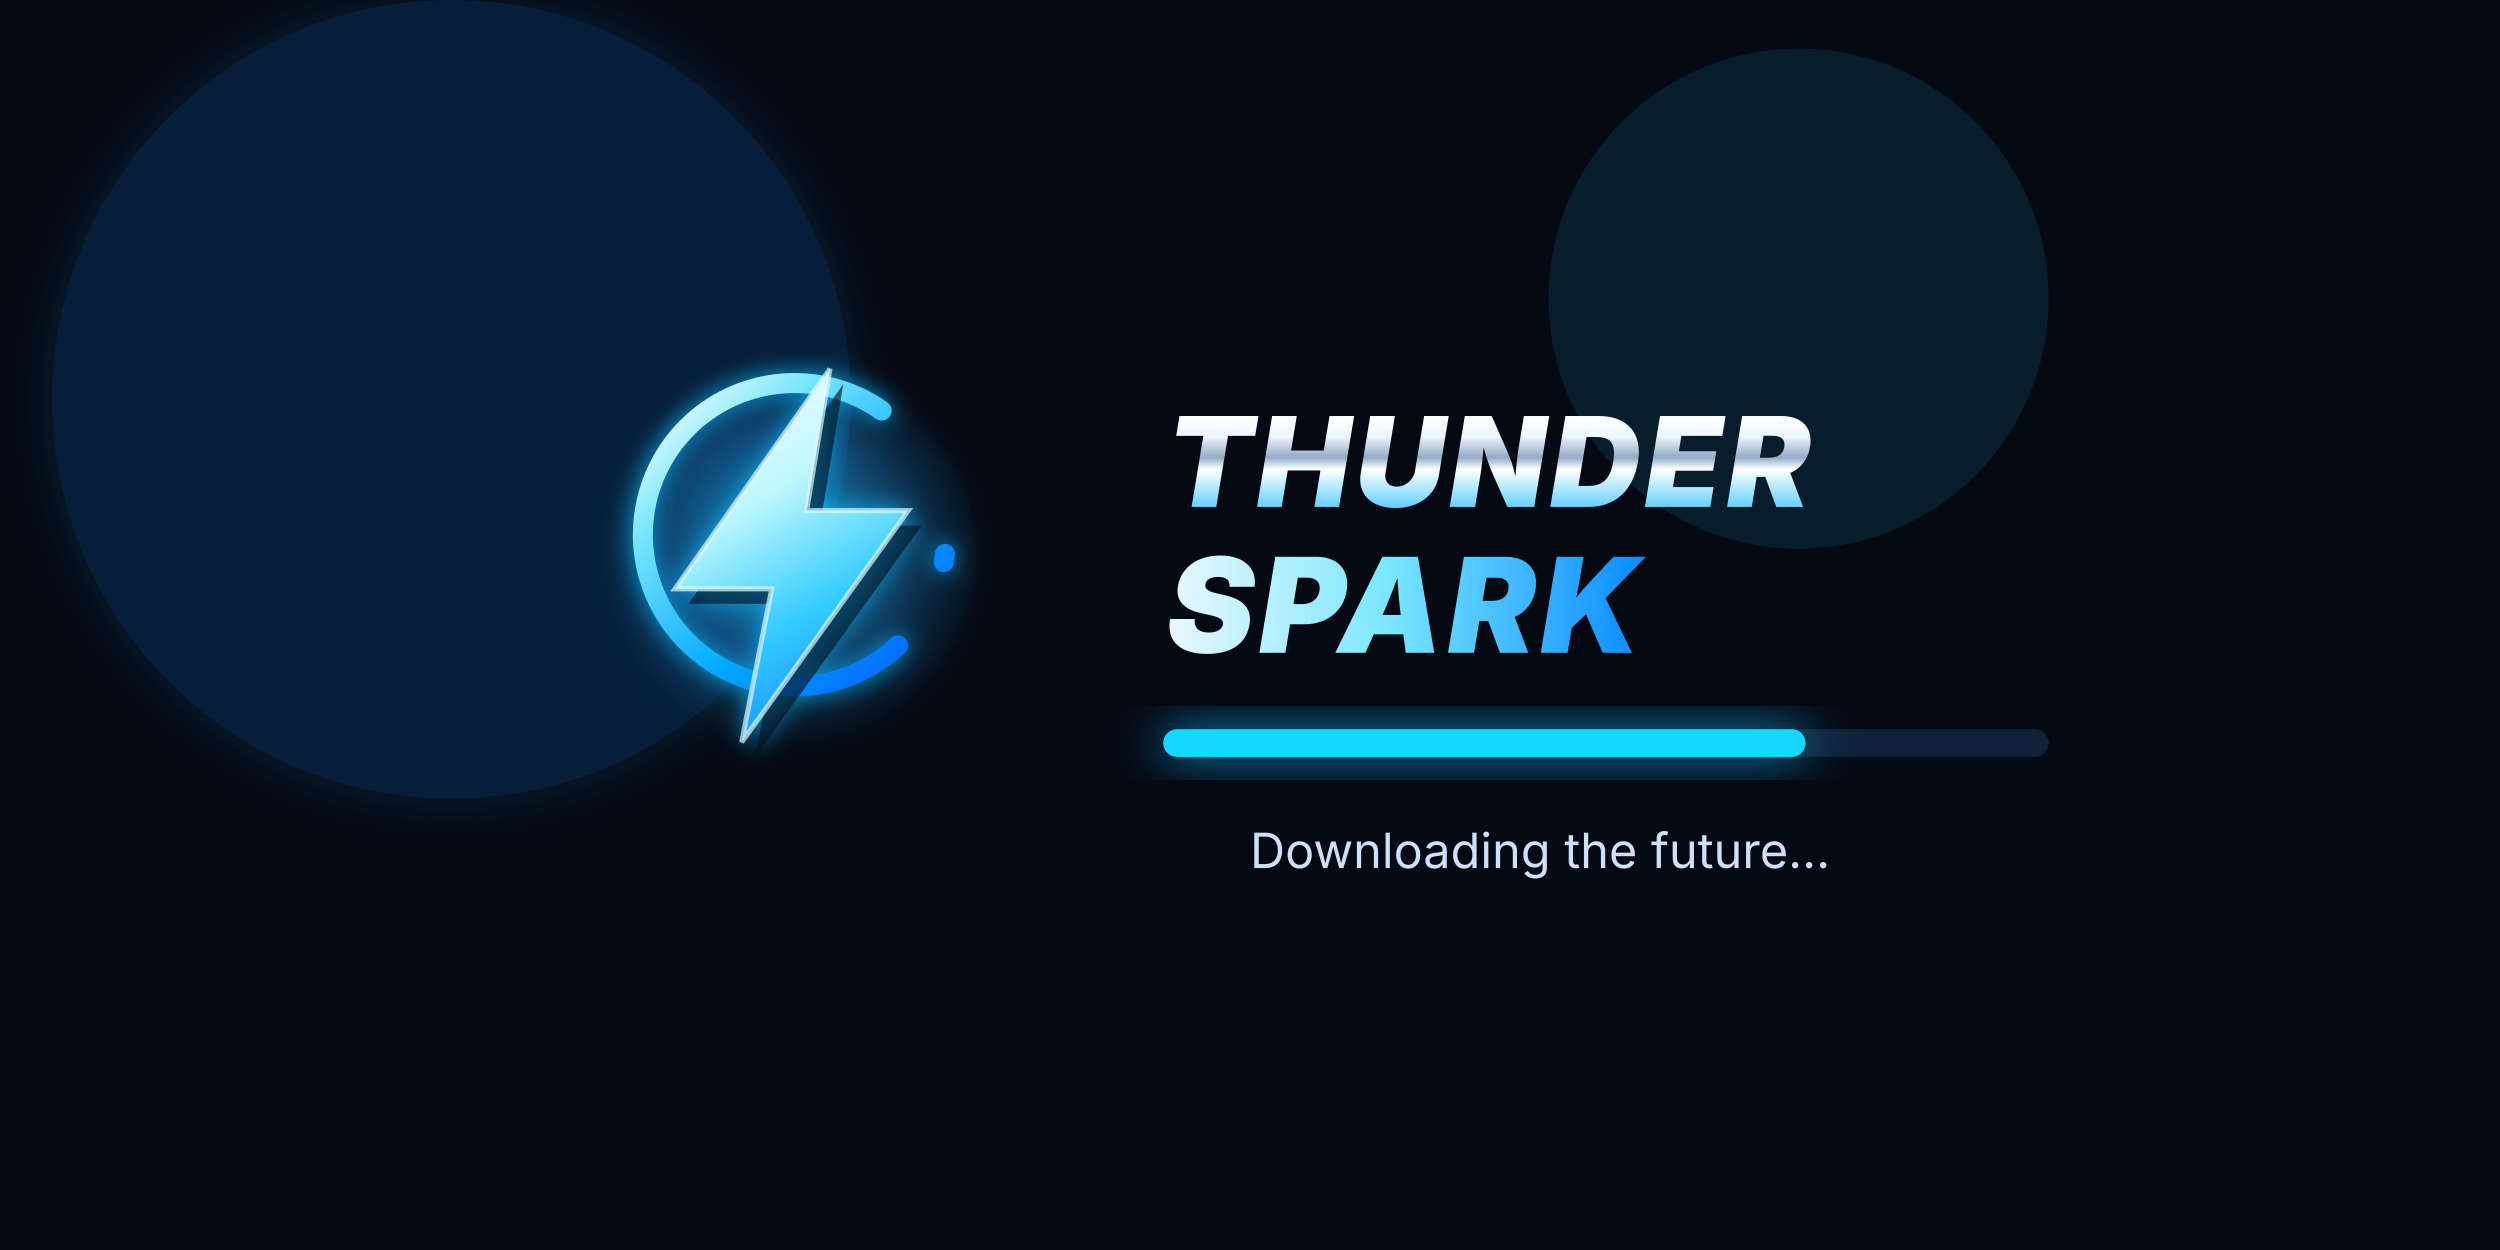
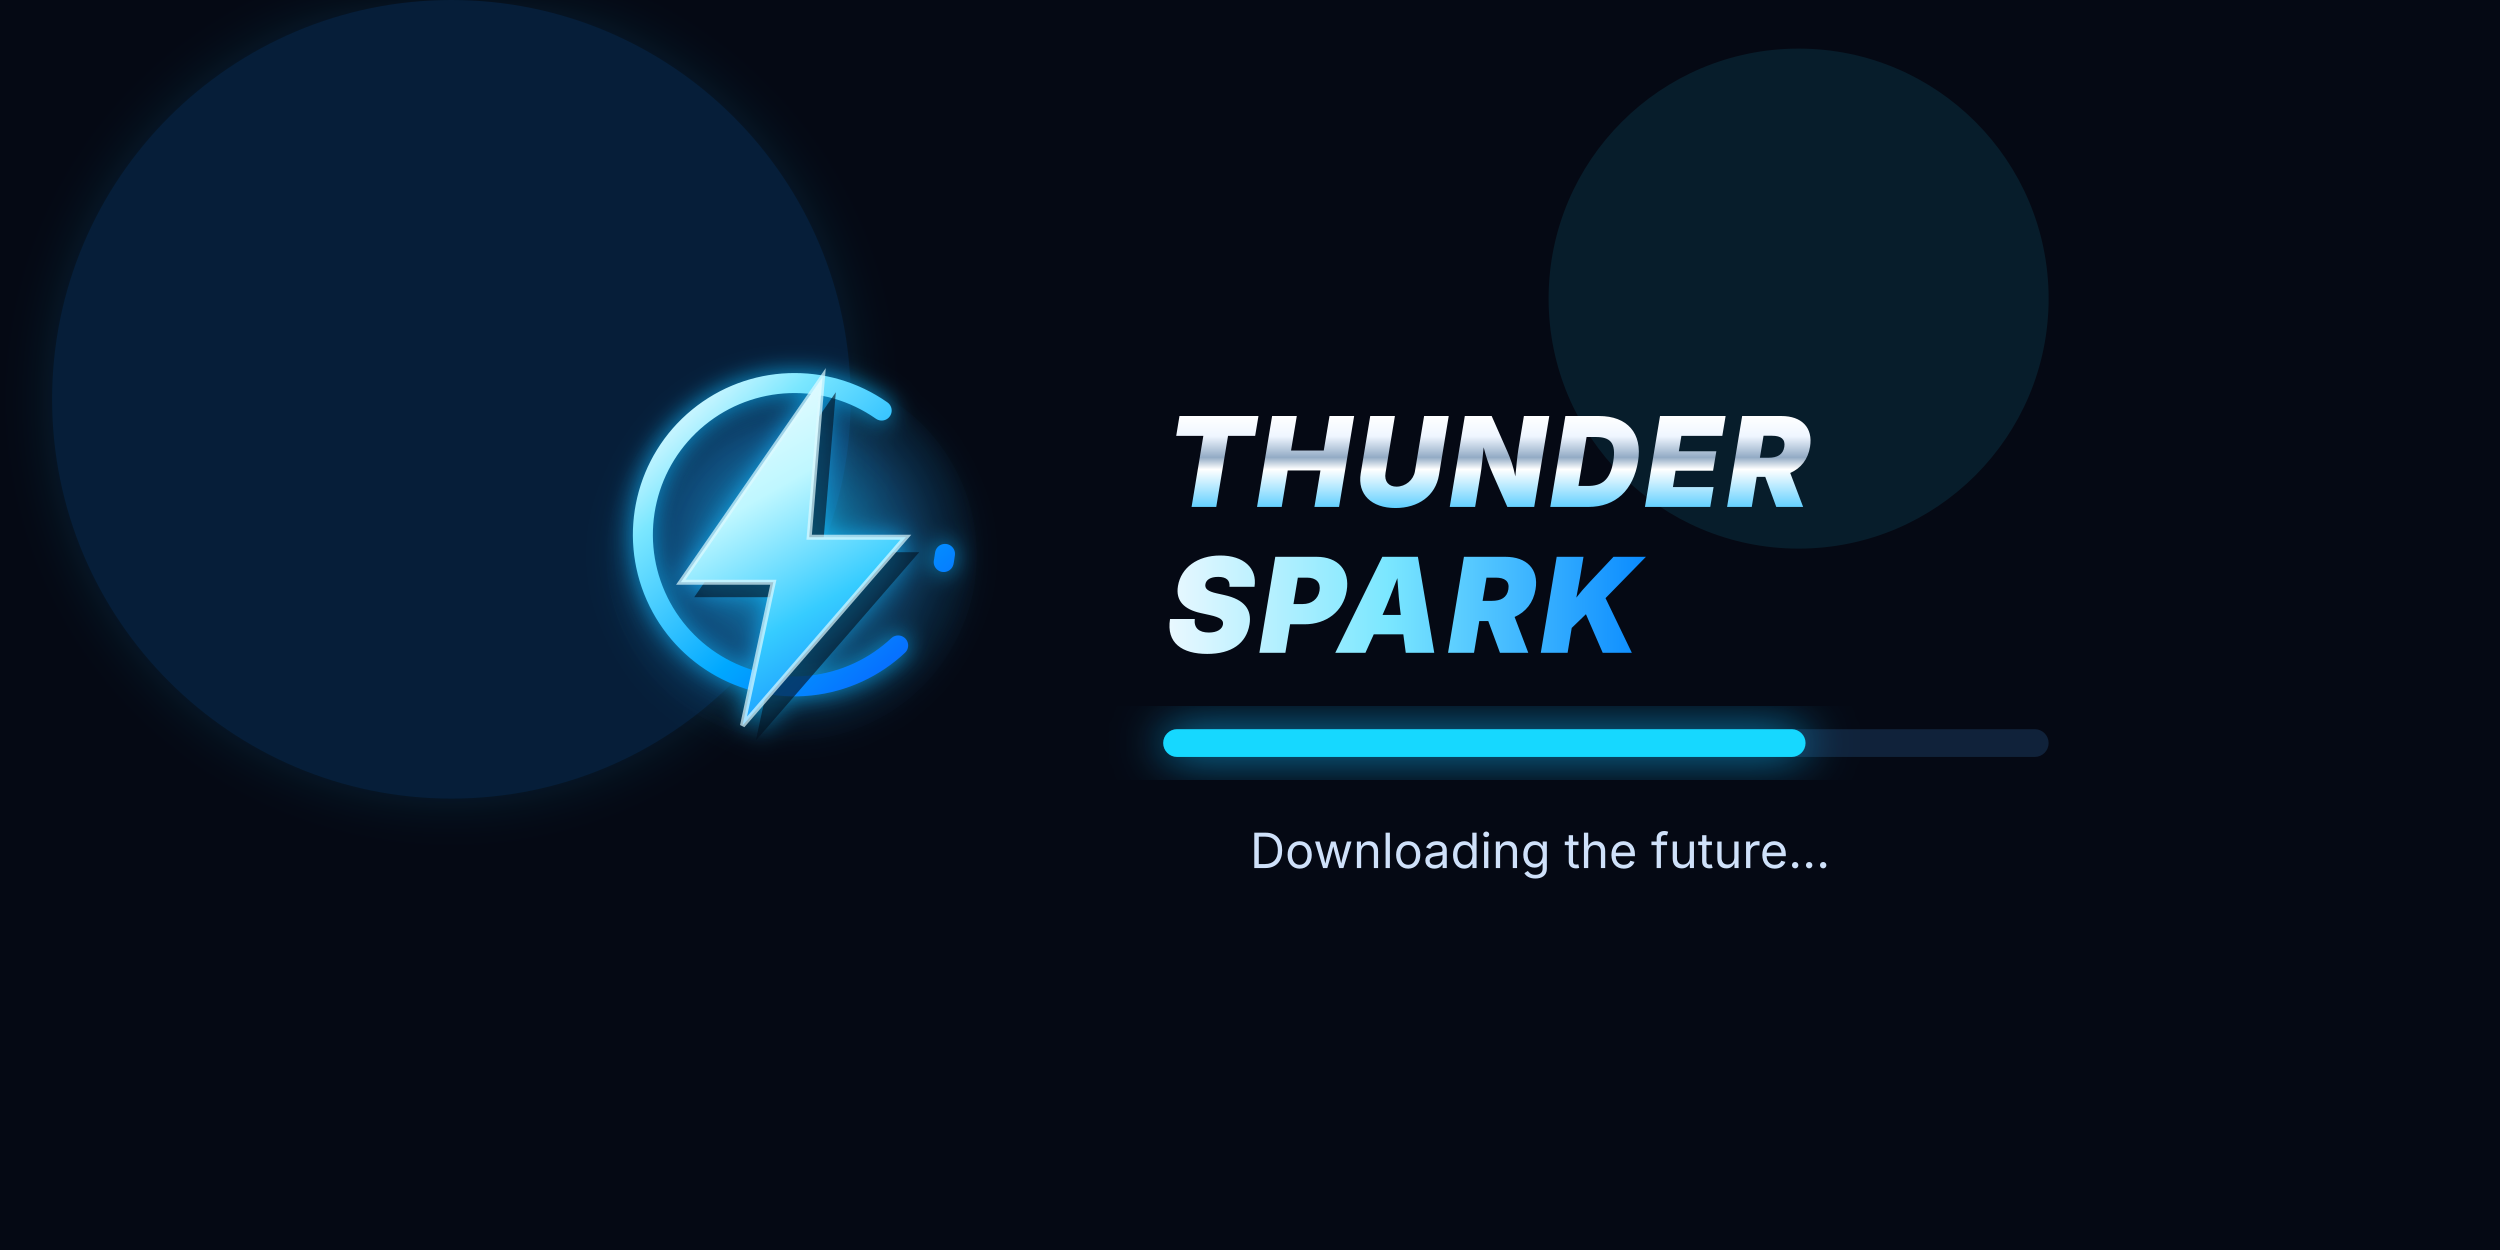
<svg xmlns="http://www.w3.org/2000/svg" width="720" height="360" viewBox="0 0 720 360" role="img" aria-labelledby="title">
  <defs>
    <filter id="loadingtemplate-glow" x="-80%" y="-80%" width="260%" height="260%" color-interpolation-filters="sRGB">
      <feGaussianBlur stdDeviation="7" result="blur" />
      <feColorMatrix in="blur" type="matrix" values="0 0 0 0 0.05 0 0 0 0 0.73 0 0 0 0 1 0 0 0 .85 0" result="cyan" />
      <feMerge>
        <feMergeNode in="cyan" />
        <feMergeNode in="SourceGraphic" />
      </feMerge>
    </filter>
    <linearGradient id="loadingtemplate-bolt" x1="62" y1="18" x2="184" y2="232" gradientUnits="userSpaceOnUse">
      <stop offset="0" stop-color="#FFFFFF" />
      <stop offset=".36" stop-color="#BFF7FF" />
      <stop offset=".66" stop-color="#36CCFF" />
      <stop offset="1" stop-color="#087BFF" />
    </linearGradient>
    <linearGradient id="loadingtemplate-ring" x1="40" y1="34" x2="216" y2="224" gradientUnits="userSpaceOnUse">
      <stop offset="0" stop-color="#FFFFFF" />
      <stop offset=".22" stop-color="#7BE7FF" />
      <stop offset=".58" stop-color="#00A8FF" />
      <stop offset="1" stop-color="#0B4DFF" />
    </linearGradient>
    <linearGradient id="loadingtemplate-metal" x1="0" y1="0" x2="0" y2="1">
      <stop offset="0" stop-color="#FFFFFF" />
      <stop offset=".22" stop-color="#EFF6FF" />
      <stop offset=".45" stop-color="#93ABC5" />
      <stop offset=".58" stop-color="#FFFFFF" />
      <stop offset="1" stop-color="#5FCFFF" />
    </linearGradient>
    <linearGradient id="loadingtemplate-spark" x1="0" y1="0" x2="1" y2="0">
      <stop offset="0" stop-color="#EAF8FF" />
      <stop offset=".46" stop-color="#7BE7FF" />
      <stop offset="1" stop-color="#0A8BFF" />
    </linearGradient>
    <radialGradient id="loadingtemplate-aura" cx="50%" cy="48%" r="58%">
      <stop offset="0" stop-color="#16D8FF" stop-opacity=".5" />
      <stop offset=".55" stop-color="#2D9CFF" stop-opacity=".18" />
      <stop offset="1" stop-color="#040813" stop-opacity="0" />
    </radialGradient>
    <style>@font-face{font-family:Orbitron;src:url('../../../src/assets/webfonts/orbitron/orbitron-latin-900-normal.woff2') format('woff2');font-weight:900;font-style:normal;font-display:swap}.word{font-family:Orbitron,Inter,'Segoe UI',sans-serif;font-weight:900;font-style:italic;letter-spacing:.035em}.tag{font-family:Orbitron,Inter,'Segoe UI',sans-serif;font-weight:800;font-style:italic;letter-spacing:.08em}</style>
  </defs>
  <rect width="720" height="360" fill="#050914" />
  <circle cx="130" cy="115" r="115" fill="#0A8BFF" opacity=".16" filter="url(#loadingtemplate-glow)" />
  <circle cx="518" cy="86" r="72" fill="#16D8FF" opacity=".1" />
  <g transform="translate(166.56 98.56) scale(0.48)" filter="url(#loadingtemplate-glow)">
    <circle cx="128" cy="128" r="111" fill="url(#loadingtemplate-aura)" />
    <path d="M182 41a91 91 0 1 0 38 86" fill="none" stroke="url(#loadingtemplate-ring)" stroke-width="12" stroke-linecap="round" stroke-dasharray="410 58" />
-     <path d="M151 16 58 148h58l-18 92 100-139h-61z" fill="#03101F" opacity=".62" transform="translate(8 9)" />
-     <path d="M151 16 58 148h58l-18 92 100-139h-61z" fill="url(#loadingtemplate-bolt)" />
-     <path d="M151 16 58 148h58l-18 92 100-139h-61z" fill="none" stroke="#DDF9FF" stroke-width="3" opacity=".7" />
+     <path d="M146.5 21 61.5 144h55.5l-18.5 86 98-113h-58z" fill="#03101F" opacity=".62" transform="translate(8 9)" />
+     <path d="M146.5 21 61.5 144h55.5l-18.5 86 98-113h-58z" fill="url(#loadingtemplate-bolt)" />
+     <path d="M146.5 21 61.5 144h55.5l-18.5 86 98-113h-58z" fill="none" stroke="#DDF9FF" stroke-width="3" opacity=".7" />
  </g>
  <text class="word" x="336" y="146" fill="url(#loadingtemplate-metal)" font-size="36">THUNDER</text>
  <text class="word" x="336" y="188" fill="url(#loadingtemplate-spark)" font-size="38">SPARK</text>
  <rect x="335" y="210" width="255" height="8" rx="4" fill="#10223A" />
  <rect x="335" y="210" width="185" height="8" rx="4" fill="#16D8FF" filter="url(#loadingtemplate-glow)" />
  <text x="360" y="250" fill="#CFE1FA" font-family="Inter,'Segoe UI',sans-serif" font-size="14">Downloading the future...</text>
</svg>
